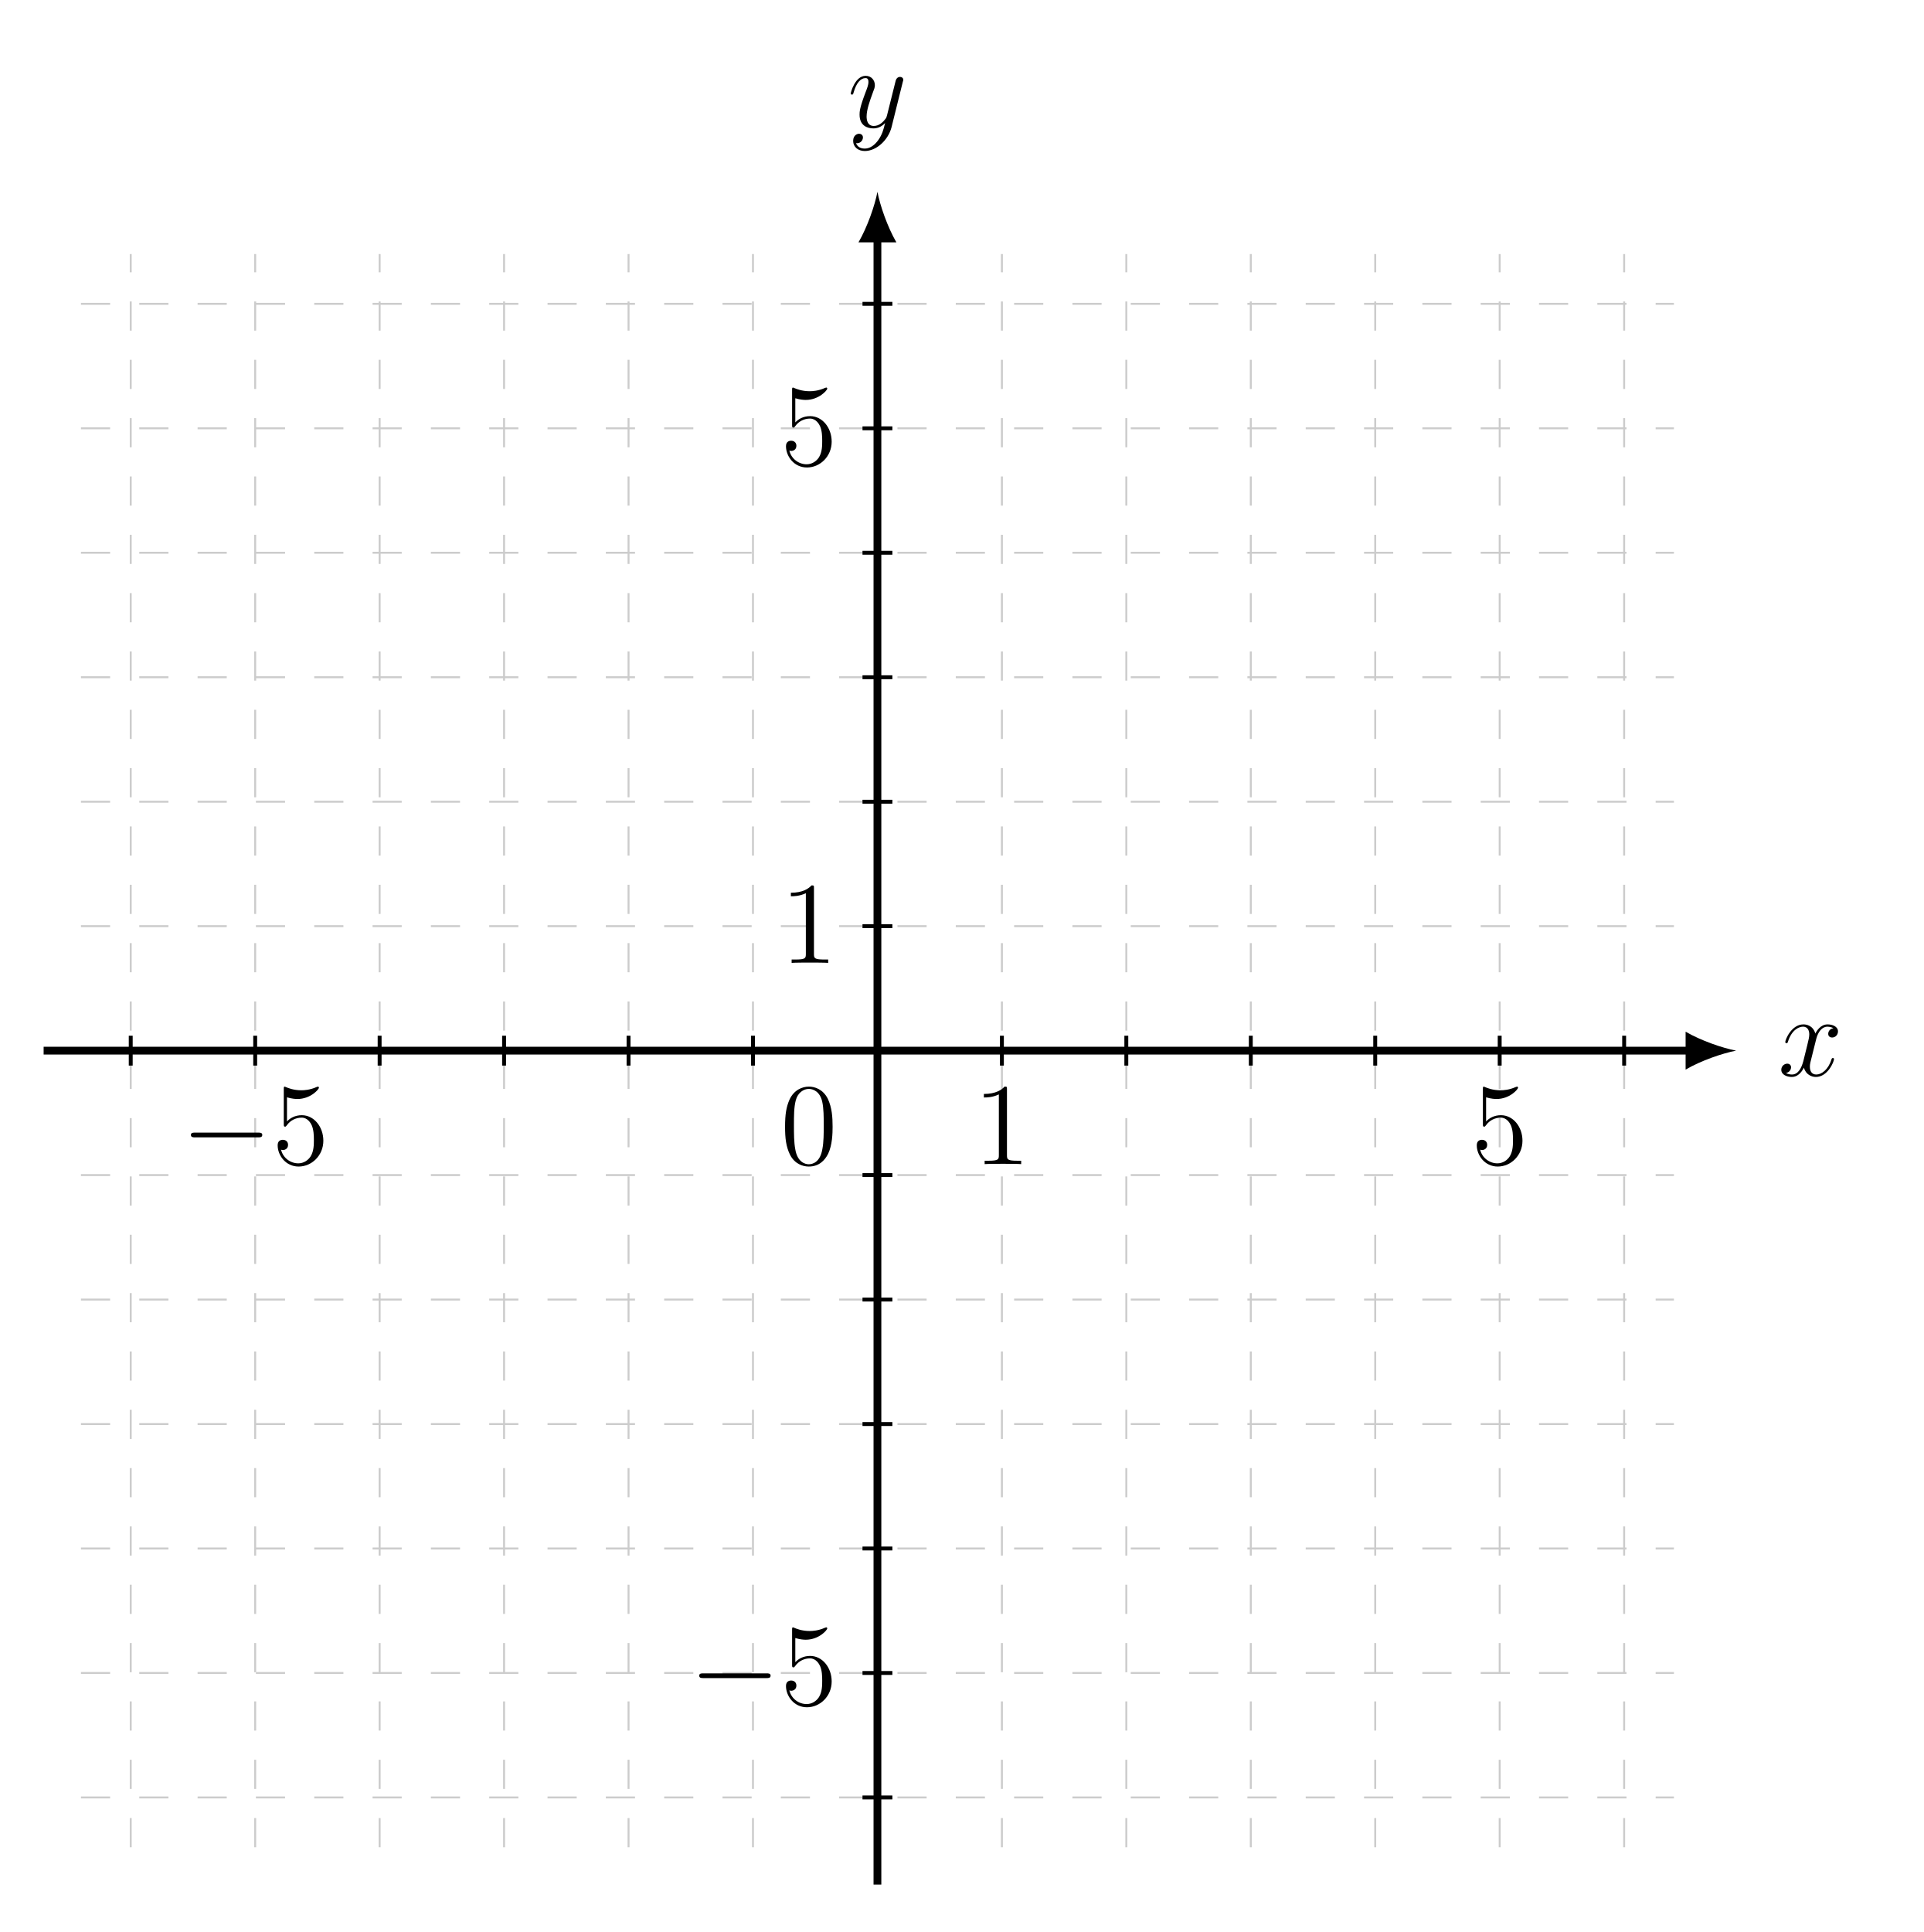
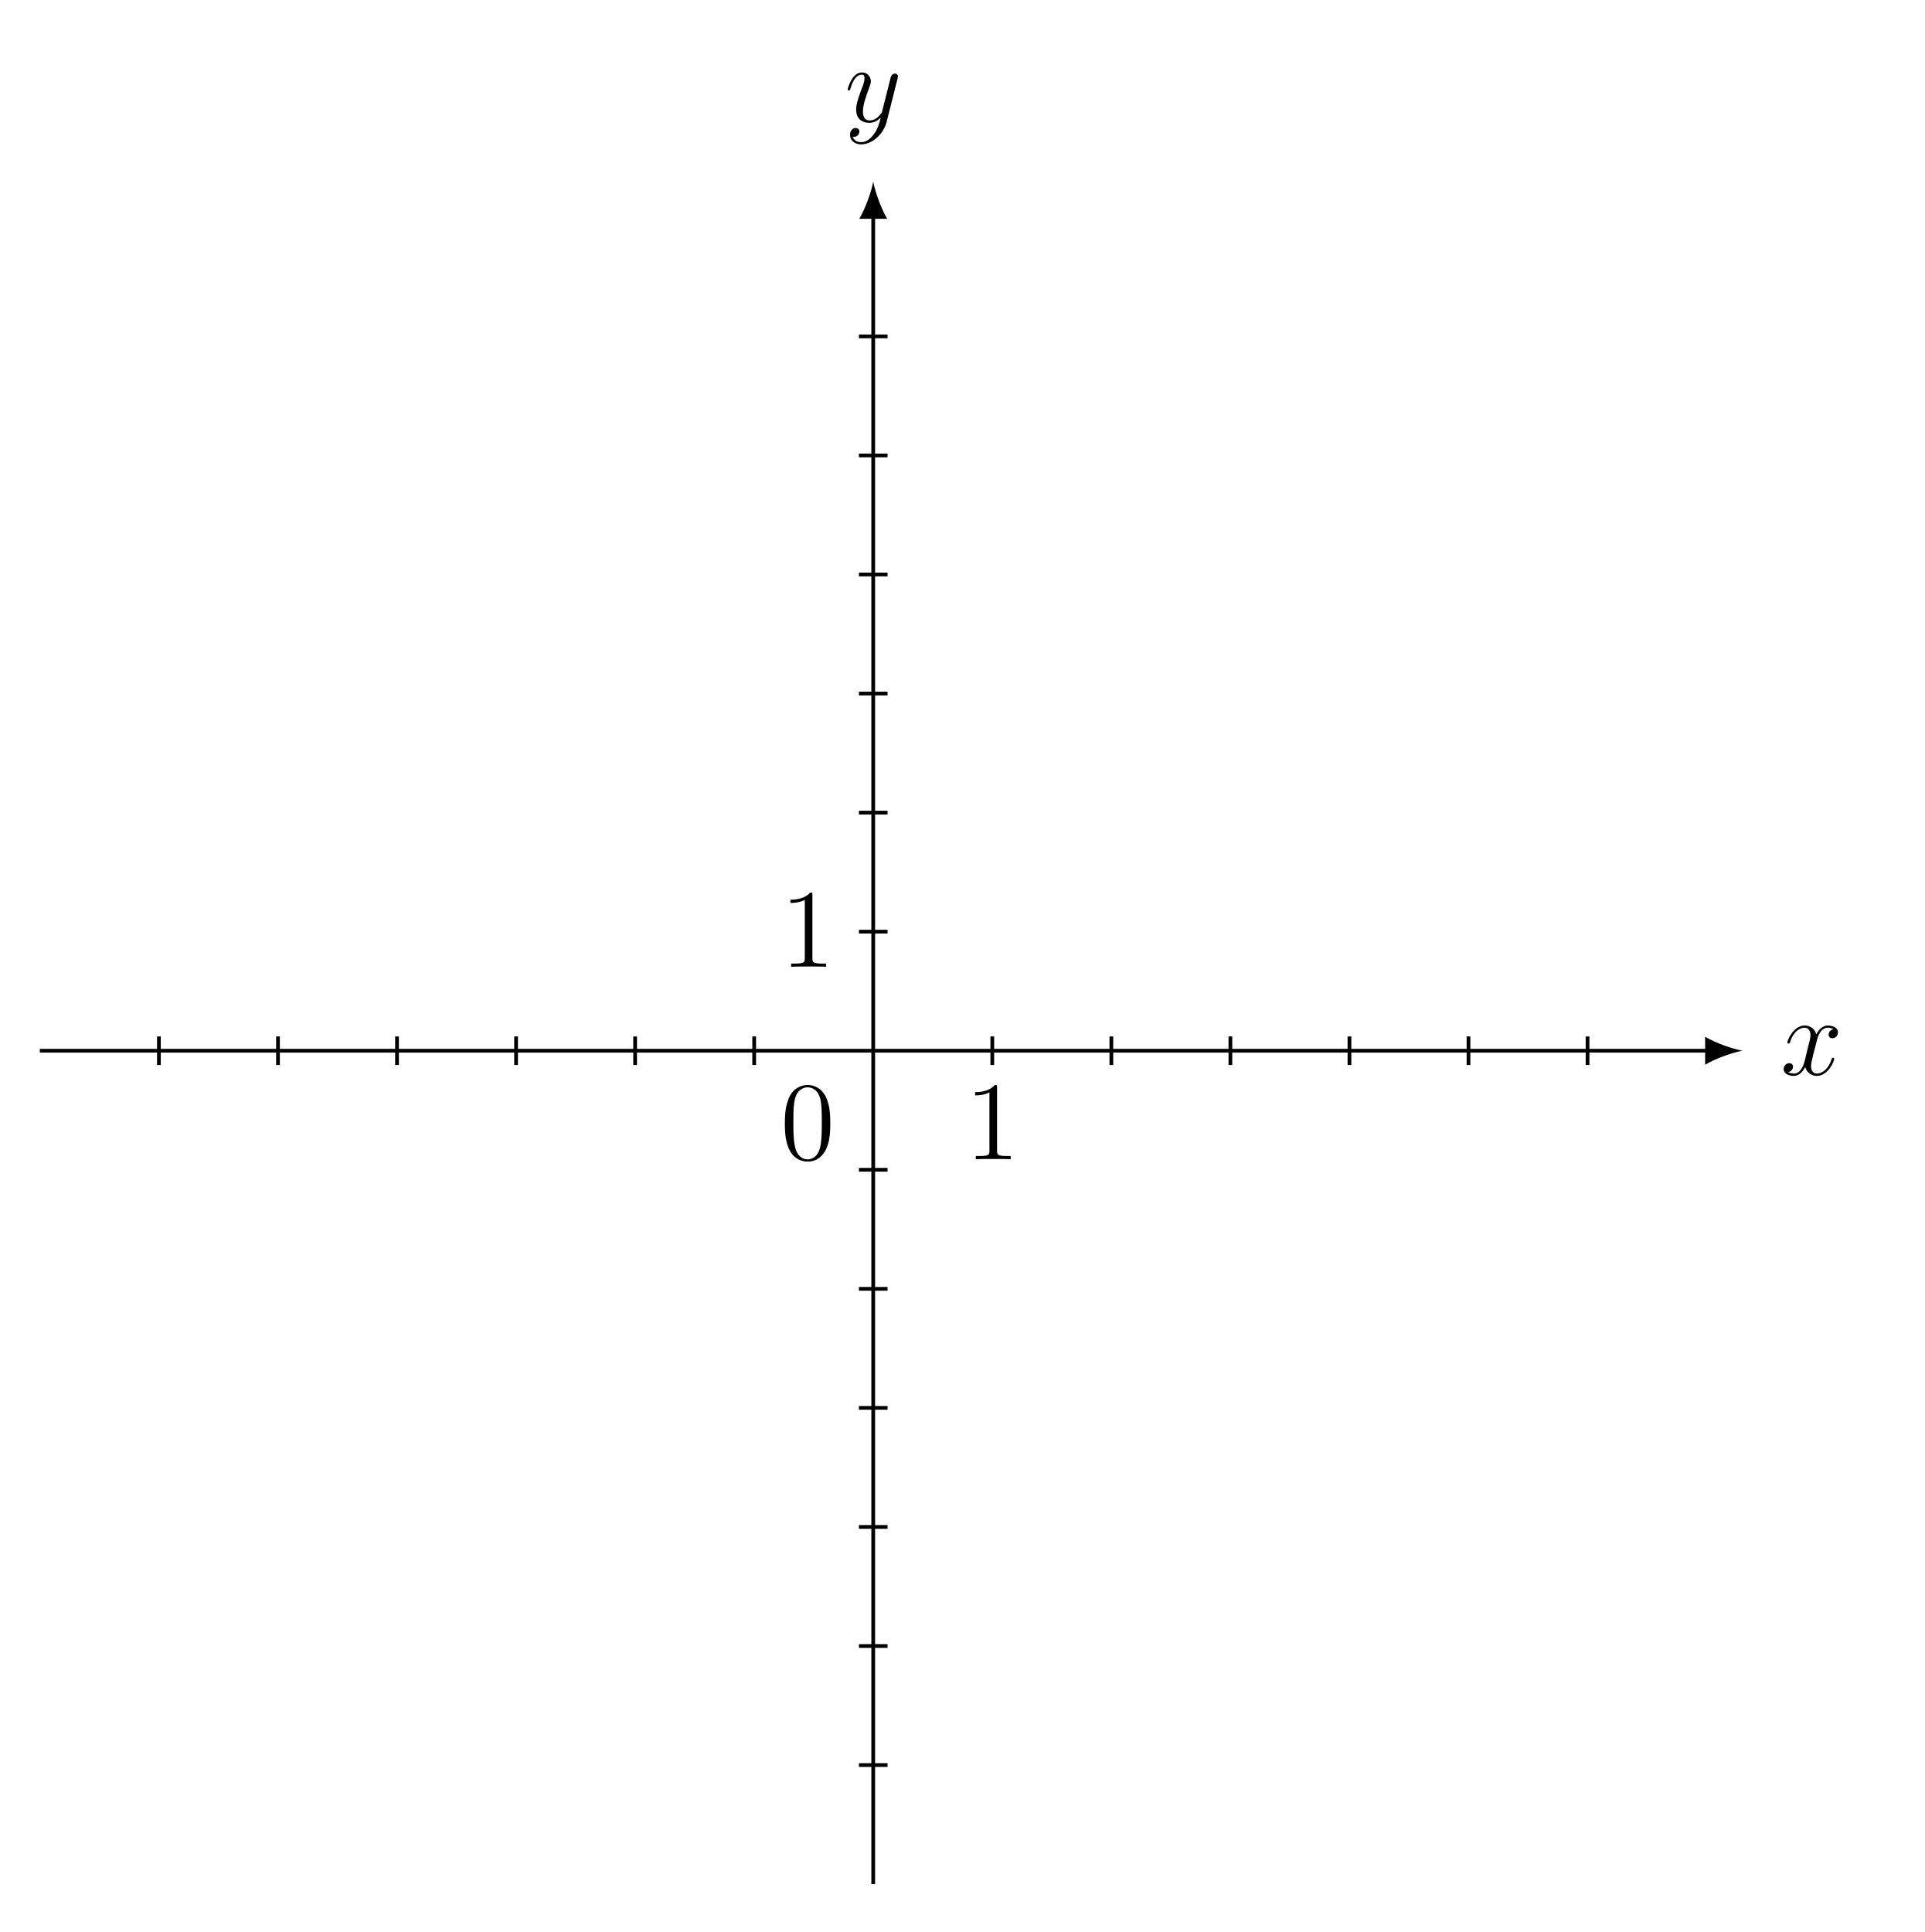
- <svg xmlns="http://www.w3.org/2000/svg" xmlns:xlink="http://www.w3.org/1999/xlink" width="196.701pt" height="197.521pt" viewBox="0 0 196.701 197.521" version="1.2">
+ <svg xmlns="http://www.w3.org/2000/svg" xmlns:xlink="http://www.w3.org/1999/xlink" width="205.232pt" height="206.052pt" viewBox="0 0 205.232 206.052" version="1.2">
  <defs>
    <g>
      <symbol overflow="visible" id="glyph0-0">
        <path style="stroke:none;" d="" />
      </symbol>
      <symbol overflow="visible" id="glyph0-1">
-         <path style="stroke:none;" d="M 5.719 -1.703 C 5.719 -1.766 5.672 -1.812 5.609 -1.812 C 5.5 -1.812 5.484 -1.75 5.453 -1.656 C 5.125 -0.609 4.438 -0.125 3.906 -0.125 C 3.484 -0.125 3.25 -0.422 3.25 -0.922 C 3.25 -1.188 3.297 -1.375 3.5 -2.156 L 3.906 -3.781 C 4.094 -4.5 4.5 -5.016 5.047 -5.016 C 5.047 -5.016 5.406 -5.016 5.656 -4.859 C 5.266 -4.797 5.125 -4.5 5.125 -4.281 C 5.125 -4 5.359 -3.906 5.516 -3.906 C 5.875 -3.906 6.125 -4.203 6.125 -4.531 C 6.125 -5.031 5.562 -5.25 5.062 -5.25 C 4.328 -5.25 3.922 -4.547 3.812 -4.312 C 3.547 -5.203 2.797 -5.25 2.594 -5.25 C 1.375 -5.25 0.734 -3.703 0.734 -3.438 C 0.734 -3.391 0.781 -3.328 0.859 -3.328 C 0.953 -3.328 0.984 -3.391 1 -3.453 C 1.406 -4.766 2.203 -5.016 2.547 -5.016 C 3.094 -5.016 3.188 -4.516 3.188 -4.234 C 3.188 -3.969 3.125 -3.703 2.984 -3.125 L 2.578 -1.484 C 2.391 -0.781 2.047 -0.125 1.422 -0.125 C 1.359 -0.125 1.062 -0.125 0.812 -0.281 C 1.234 -0.359 1.328 -0.719 1.328 -0.859 C 1.328 -1.094 1.156 -1.234 0.938 -1.234 C 0.641 -1.234 0.328 -0.984 0.328 -0.609 C 0.328 -0.109 0.891 0.125 1.406 0.125 C 1.984 0.125 2.391 -0.328 2.641 -0.828 C 2.828 -0.125 3.422 0.125 3.859 0.125 C 5.078 0.125 5.719 -1.438 5.719 -1.703 Z M 5.719 -1.703 " />
+         <path style="stroke:none;" d="M 5.719 -1.703 C 5.719 -1.766 5.672 -1.812 5.594 -1.812 C 5.484 -1.812 5.484 -1.75 5.438 -1.656 C 5.125 -0.609 4.422 -0.125 3.891 -0.125 C 3.484 -0.125 3.25 -0.422 3.25 -0.922 C 3.25 -1.172 3.297 -1.375 3.484 -2.156 L 3.906 -3.781 C 4.078 -4.484 4.484 -5.016 5.031 -5.016 C 5.031 -5.016 5.391 -5.016 5.641 -4.859 C 5.266 -4.781 5.125 -4.5 5.125 -4.281 C 5.125 -3.984 5.344 -3.891 5.516 -3.891 C 5.875 -3.891 6.125 -4.203 6.125 -4.531 C 6.125 -5.031 5.547 -5.25 5.047 -5.25 C 4.328 -5.25 3.922 -4.531 3.812 -4.312 C 3.531 -5.203 2.797 -5.25 2.578 -5.25 C 1.375 -5.25 0.719 -3.688 0.719 -3.422 C 0.719 -3.375 0.781 -3.328 0.859 -3.328 C 0.953 -3.328 0.969 -3.391 1 -3.438 C 1.406 -4.766 2.203 -5.016 2.547 -5.016 C 3.078 -5.016 3.188 -4.516 3.188 -4.234 C 3.188 -3.969 3.125 -3.688 2.969 -3.125 L 2.578 -1.484 C 2.391 -0.781 2.047 -0.125 1.422 -0.125 C 1.359 -0.125 1.062 -0.125 0.812 -0.281 C 1.234 -0.359 1.328 -0.719 1.328 -0.859 C 1.328 -1.094 1.156 -1.234 0.922 -1.234 C 0.641 -1.234 0.328 -0.984 0.328 -0.609 C 0.328 -0.109 0.891 0.125 1.406 0.125 C 1.969 0.125 2.375 -0.328 2.625 -0.828 C 2.828 -0.125 3.422 0.125 3.859 0.125 C 5.078 0.125 5.719 -1.438 5.719 -1.703 Z M 5.719 -1.703 " />
      </symbol>
      <symbol overflow="visible" id="glyph0-2">
-         <path style="stroke:none;" d="M 5.656 -4.641 C 5.672 -4.703 5.703 -4.766 5.703 -4.844 C 5.703 -5.016 5.562 -5.141 5.375 -5.141 C 5.266 -5.141 5.016 -5.094 4.922 -4.734 L 4.047 -1.234 C 3.984 -1.016 3.984 -0.984 3.891 -0.859 C 3.641 -0.531 3.25 -0.125 2.688 -0.125 C 2.016 -0.125 1.953 -0.781 1.953 -1.094 C 1.953 -1.781 2.281 -2.688 2.594 -3.547 C 2.734 -3.906 2.797 -4.062 2.797 -4.297 C 2.797 -4.797 2.438 -5.25 1.859 -5.25 C 0.766 -5.25 0.328 -3.531 0.328 -3.438 C 0.328 -3.391 0.375 -3.328 0.453 -3.328 C 0.562 -3.328 0.578 -3.375 0.625 -3.547 C 0.906 -4.547 1.359 -5.016 1.828 -5.016 C 1.938 -5.016 2.141 -5.016 2.141 -4.625 C 2.141 -4.312 2 -3.969 1.828 -3.516 C 1.234 -1.953 1.234 -1.562 1.234 -1.281 C 1.234 -0.141 2.047 0.125 2.641 0.125 C 3 0.125 3.422 0.016 3.844 -0.422 C 3.672 0.281 3.547 0.75 3.141 1.328 C 2.812 1.781 2.344 2.188 1.766 2.188 C 1.625 2.188 1.047 2.172 0.875 1.625 C 0.906 1.641 0.984 1.641 0.984 1.641 C 1.344 1.641 1.578 1.328 1.578 1.047 C 1.578 0.781 1.359 0.672 1.188 0.672 C 0.984 0.672 0.578 0.828 0.578 1.406 C 0.578 2.016 1.078 2.438 1.766 2.438 C 2.953 2.438 4.156 1.328 4.5 0.016 Z M 5.656 -4.641 " />
+         <path style="stroke:none;" d="M 5.656 -4.625 C 5.672 -4.688 5.688 -4.766 5.688 -4.828 C 5.688 -5.016 5.547 -5.125 5.375 -5.125 C 5.266 -5.125 5.016 -5.078 4.922 -4.734 L 4.031 -1.219 C 3.984 -1.016 3.984 -0.984 3.875 -0.859 C 3.641 -0.531 3.25 -0.125 2.672 -0.125 C 2.016 -0.125 1.953 -0.781 1.953 -1.094 C 1.953 -1.781 2.281 -2.688 2.594 -3.547 C 2.719 -3.891 2.797 -4.062 2.797 -4.297 C 2.797 -4.797 2.438 -5.25 1.859 -5.25 C 0.766 -5.25 0.328 -3.531 0.328 -3.422 C 0.328 -3.375 0.375 -3.328 0.453 -3.328 C 0.562 -3.328 0.578 -3.375 0.625 -3.531 C 0.906 -4.531 1.359 -5.016 1.828 -5.016 C 1.922 -5.016 2.125 -5.016 2.125 -4.625 C 2.125 -4.312 2 -3.969 1.828 -3.516 C 1.234 -1.953 1.234 -1.562 1.234 -1.281 C 1.234 -0.141 2.047 0.125 2.641 0.125 C 2.984 0.125 3.422 0.016 3.828 -0.422 L 3.844 -0.422 C 3.672 0.281 3.547 0.75 3.125 1.328 C 2.812 1.781 2.344 2.188 1.766 2.188 C 1.625 2.188 1.047 2.172 0.875 1.625 C 0.906 1.625 0.984 1.625 0.984 1.625 C 1.344 1.625 1.578 1.328 1.578 1.047 C 1.578 0.781 1.359 0.672 1.172 0.672 C 0.984 0.672 0.578 0.828 0.578 1.406 C 0.578 2.016 1.078 2.422 1.766 2.422 C 2.953 2.422 4.156 1.328 4.484 0.016 Z M 5.656 -4.625 " />
      </symbol>
      <symbol overflow="visible" id="glyph1-0">
        <path style="stroke:none;" d="" />
      </symbol>
      <symbol overflow="visible" id="glyph1-1">
-         <path style="stroke:none;" d="M 5.344 -3.812 C 5.344 -4.797 5.281 -5.766 4.859 -6.672 C 4.359 -7.672 3.5 -7.922 2.922 -7.922 C 2.234 -7.922 1.391 -7.578 0.938 -6.594 C 0.609 -5.844 0.484 -5.109 0.484 -3.812 C 0.484 -2.656 0.578 -1.781 1 -0.938 C 1.469 -0.031 2.281 0.25 2.906 0.25 C 3.953 0.25 4.547 -0.375 4.891 -1.062 C 5.312 -1.953 5.344 -3.125 5.344 -3.812 Z M 4.438 -3.953 C 4.438 -3.156 4.438 -2.25 4.297 -1.531 C 4.078 -0.219 3.328 0.016 2.906 0.016 C 2.531 0.016 1.75 -0.203 1.531 -1.5 C 1.391 -2.219 1.391 -3.125 1.391 -3.953 C 1.391 -4.938 1.391 -5.812 1.578 -6.516 C 1.781 -7.312 2.391 -7.688 2.906 -7.688 C 3.359 -7.688 4.047 -7.422 4.281 -6.391 C 4.438 -5.703 4.438 -4.766 4.438 -3.953 Z M 4.438 -3.953 " />
+         <path style="stroke:none;" d="M 5.328 -3.812 C 5.328 -4.797 5.281 -5.766 4.844 -6.672 C 4.359 -7.656 3.5 -7.922 2.922 -7.922 C 2.219 -7.922 1.375 -7.578 0.938 -6.578 C 0.609 -5.828 0.484 -5.094 0.484 -3.812 C 0.484 -2.656 0.578 -1.781 1 -0.938 C 1.469 -0.031 2.281 0.25 2.906 0.25 C 3.938 0.25 4.531 -0.375 4.875 -1.062 C 5.312 -1.953 5.328 -3.125 5.328 -3.812 Z M 4.422 -3.953 C 4.422 -3.156 4.422 -2.25 4.297 -1.531 C 4.078 -0.219 3.328 0.016 2.906 0.016 C 2.531 0.016 1.75 -0.203 1.531 -1.5 C 1.391 -2.219 1.391 -3.125 1.391 -3.953 C 1.391 -4.922 1.391 -5.812 1.578 -6.516 C 1.781 -7.312 2.391 -7.672 2.906 -7.672 C 3.359 -7.672 4.047 -7.406 4.281 -6.375 C 4.422 -5.703 4.422 -4.766 4.422 -3.953 Z M 4.422 -3.953 " />
      </symbol>
      <symbol overflow="visible" id="glyph1-2">
-         <path style="stroke:none;" d="M 4.891 0 L 4.891 -0.344 L 4.516 -0.344 C 3.469 -0.344 3.438 -0.484 3.438 -0.922 L 3.438 -7.641 C 3.438 -7.922 3.438 -7.922 3.188 -7.922 C 2.906 -7.609 2.312 -7.172 1.078 -7.172 L 1.078 -6.812 C 1.359 -6.812 1.953 -6.812 2.609 -7.125 L 2.609 -0.922 C 2.609 -0.484 2.578 -0.344 1.531 -0.344 L 1.156 -0.344 L 1.156 0 C 1.484 -0.031 2.641 -0.031 3.031 -0.031 C 3.422 -0.031 4.562 -0.031 4.891 0 Z M 4.891 0 " />
-       </symbol>
-       <symbol overflow="visible" id="glyph1-3">
-         <path style="stroke:none;" d="M 5.25 -2.391 C 5.25 -3.812 4.297 -5 3.047 -5 C 2.359 -5 1.844 -4.703 1.531 -4.359 L 1.531 -6.828 C 2.031 -6.672 2.453 -6.656 2.594 -6.656 C 3.938 -6.656 4.797 -7.641 4.797 -7.812 C 4.797 -7.859 4.766 -7.922 4.703 -7.922 C 4.703 -7.922 4.656 -7.922 4.547 -7.875 C 3.875 -7.578 3.297 -7.547 3 -7.547 C 2.203 -7.547 1.641 -7.781 1.422 -7.875 C 1.328 -7.922 1.297 -7.922 1.297 -7.922 C 1.203 -7.922 1.203 -7.844 1.203 -7.656 L 1.203 -4.109 C 1.203 -3.906 1.203 -3.828 1.344 -3.828 C 1.406 -3.828 1.422 -3.844 1.531 -3.984 C 1.875 -4.469 2.438 -4.75 3.031 -4.75 C 3.656 -4.75 3.969 -4.172 4.062 -3.969 C 4.266 -3.5 4.281 -2.922 4.281 -2.469 C 4.281 -2.016 4.281 -1.328 3.953 -0.797 C 3.688 -0.375 3.219 -0.078 2.688 -0.078 C 1.906 -0.078 1.125 -0.609 0.922 -1.484 C 0.984 -1.453 1.047 -1.438 1.109 -1.438 C 1.312 -1.438 1.641 -1.562 1.641 -1.969 C 1.641 -2.297 1.406 -2.484 1.109 -2.484 C 0.891 -2.484 0.578 -2.391 0.578 -1.922 C 0.578 -0.906 1.391 0.25 2.719 0.25 C 4.062 0.25 5.25 -0.875 5.25 -2.391 Z M 5.25 -2.391 " />
-       </symbol>
-       <symbol overflow="visible" id="glyph2-0">
-         <path style="stroke:none;" d="" />
-       </symbol>
-       <symbol overflow="visible" id="glyph2-1">
-         <path style="stroke:none;" d="M 8.281 -2.984 C 8.281 -3.219 8.047 -3.219 7.875 -3.219 L 1.391 -3.219 C 1.219 -3.219 0.984 -3.219 0.984 -2.984 C 0.984 -2.734 1.219 -2.734 1.391 -2.734 L 7.875 -2.734 C 8.047 -2.734 8.281 -2.734 8.281 -2.984 Z M 8.281 -2.984 " />
+         <path style="stroke:none;" d="M 4.875 0 L 4.875 -0.344 L 4.516 -0.344 C 3.469 -0.344 3.422 -0.484 3.422 -0.922 L 3.422 -7.625 C 3.422 -7.906 3.422 -7.922 3.188 -7.922 C 2.906 -7.594 2.312 -7.156 1.078 -7.156 L 1.078 -6.812 C 1.359 -6.812 1.953 -6.812 2.609 -7.125 L 2.609 -0.922 C 2.609 -0.484 2.578 -0.344 1.531 -0.344 L 1.156 -0.344 L 1.156 0 C 1.469 -0.031 2.625 -0.031 3.031 -0.031 C 3.422 -0.031 4.562 -0.031 4.875 0 Z M 4.875 0 " />
      </symbol>
    </g>
  </defs>
  <g id="surface1">
-     <path style="fill:none;stroke-width:0.199;stroke-linecap:butt;stroke-linejoin:miter;stroke:rgb(79.999%,79.999%,79.999%);stroke-opacity:1;stroke-dasharray:2.989,2.989;stroke-miterlimit:10;" d="M -81.639 -76.537 L 81.639 -76.537 M -81.639 -63.78 L 81.639 -63.78 M -81.639 -51.022 L 81.639 -51.022 M -81.639 -38.269 L 81.639 -38.269 M -81.639 -25.511 L 81.639 -25.511 M -81.639 -12.754 L 81.639 -12.754 M -81.639 -0.001 L 81.639 -0.001 M -81.639 12.757 L 81.639 12.757 M -81.639 25.51 L 81.639 25.51 M -81.639 38.268 L 81.639 38.268 M -81.639 51.025 L 81.639 51.025 M -81.639 63.779 L 81.639 63.779 M -81.639 76.536 L 81.639 76.536 M -76.536 -81.639 L -76.536 81.638 M -63.779 -81.639 L -63.779 81.638 M -51.025 -81.639 L -51.025 81.638 M -38.268 -81.639 L -38.268 81.638 M -25.511 -81.639 L -25.511 81.638 M -12.757 -81.639 L -12.757 81.638 M 0 -81.639 L 0 81.638 M 12.758 -81.639 L 12.758 81.638 M 25.511 -81.639 L 25.511 81.638 M 38.269 -81.639 L 38.269 81.638 M 51.022 -81.639 L 51.022 81.638 M 63.78 -81.639 L 63.78 81.638 M 76.537 -81.639 L 76.537 81.638 " transform="matrix(0.997581,0,0,-0.997581,89.71843,107.4135)" />
-     <path style="fill:none;stroke-width:0.797;stroke-linecap:butt;stroke-linejoin:miter;stroke:rgb(0%,0%,0%);stroke-opacity:1;stroke-miterlimit:10;" d="M -85.464 -0.001 L 83.354 -0.001 " transform="matrix(0.997581,0,0,-0.997581,89.71843,107.4135)" />
-     <path style=" stroke:none;fill-rule:nonzero;fill:rgb(0%,0%,0%);fill-opacity:1;" d="M 177.523 107.414 C 176.145 107.156 173.902 106.379 172.355 105.477 L 172.355 109.352 C 173.902 108.445 176.145 107.672 177.523 107.414 " />
+     <path style="fill:none;stroke-width:0.399;stroke-linecap:butt;stroke-linejoin:miter;stroke:rgb(0%,0%,0%);stroke-opacity:1;stroke-miterlimit:10;" d="M -89.294 -0.001 L 89.533 -0.001 " transform="matrix(0.99542,0,0,-0.99542,93.13462,112.0614)" />
+     <path style=" stroke:none;fill-rule:nonzero;fill:rgb(0%,0%,0%);fill-opacity:1;" d="M 185.828 112.062 C 184.77 111.863 183.051 111.27 181.859 110.574 L 181.859 113.551 C 183.051 112.855 184.77 112.262 185.828 112.062 " />
    <g style="fill:rgb(0%,0%,0%);fill-opacity:1;">
-       <use xlink:href="#glyph0-1" x="181.811" y="109.98" />
+       <use xlink:href="#glyph0-1" x="189.907" y="114.624" />
    </g>
-     <path style="fill:none;stroke-width:0.797;stroke-linecap:butt;stroke-linejoin:miter;stroke:rgb(0%,0%,0%);stroke-opacity:1;stroke-miterlimit:10;" d="M 0 -85.465 L 0 83.353 " transform="matrix(0.997581,0,0,-0.997581,89.71843,107.4135)" />
-     <path style=" stroke:none;fill-rule:nonzero;fill:rgb(0%,0%,0%);fill-opacity:1;" d="M 89.719 19.609 C 89.461 20.988 88.684 23.227 87.781 24.777 L 91.656 24.777 C 90.754 23.227 89.977 20.988 89.719 19.609 " />
+     <path style="fill:none;stroke-width:0.399;stroke-linecap:butt;stroke-linejoin:miter;stroke:rgb(0%,0%,0%);stroke-opacity:1;stroke-miterlimit:10;" d="M -0.002 -89.293 L -0.002 89.534 " transform="matrix(0.99542,0,0,-0.99542,93.13462,112.0614)" />
+     <path style=" stroke:none;fill-rule:nonzero;fill:rgb(0%,0%,0%);fill-opacity:1;" d="M 93.133 19.371 C 92.938 20.426 92.34 22.145 91.648 23.336 L 94.621 23.336 C 93.93 22.145 93.332 20.426 93.133 19.371 " />
    <g style="fill:rgb(0%,0%,0%);fill-opacity:1;">
-       <use xlink:href="#glyph0-2" x="86.658" y="13.002" />
+       <use xlink:href="#glyph0-2" x="90.081" y="12.974" />
    </g>
-     <path style="fill:none;stroke-width:0.399;stroke-linecap:butt;stroke-linejoin:miter;stroke:rgb(0%,0%,0%);stroke-opacity:1;stroke-miterlimit:10;" d="M -76.536 -1.532 L -76.536 1.53 " transform="matrix(0.997581,0,0,-0.997581,89.71843,107.4135)" />
-     <path style="fill:none;stroke-width:0.399;stroke-linecap:butt;stroke-linejoin:miter;stroke:rgb(0%,0%,0%);stroke-opacity:1;stroke-miterlimit:10;" d="M -63.779 -1.532 L -63.779 1.53 " transform="matrix(0.997581,0,0,-0.997581,89.71843,107.4135)" />
-     <path style="fill:none;stroke-width:0.399;stroke-linecap:butt;stroke-linejoin:miter;stroke:rgb(0%,0%,0%);stroke-opacity:1;stroke-miterlimit:10;" d="M -51.025 -1.532 L -51.025 1.53 " transform="matrix(0.997581,0,0,-0.997581,89.71843,107.4135)" />
-     <path style="fill:none;stroke-width:0.399;stroke-linecap:butt;stroke-linejoin:miter;stroke:rgb(0%,0%,0%);stroke-opacity:1;stroke-miterlimit:10;" d="M -38.268 -1.532 L -38.268 1.53 " transform="matrix(0.997581,0,0,-0.997581,89.71843,107.4135)" />
-     <path style="fill:none;stroke-width:0.399;stroke-linecap:butt;stroke-linejoin:miter;stroke:rgb(0%,0%,0%);stroke-opacity:1;stroke-miterlimit:10;" d="M -25.511 -1.532 L -25.511 1.53 " transform="matrix(0.997581,0,0,-0.997581,89.71843,107.4135)" />
-     <path style="fill:none;stroke-width:0.399;stroke-linecap:butt;stroke-linejoin:miter;stroke:rgb(0%,0%,0%);stroke-opacity:1;stroke-miterlimit:10;" d="M -12.757 -1.532 L -12.757 1.53 " transform="matrix(0.997581,0,0,-0.997581,89.71843,107.4135)" />
-     <path style="fill:none;stroke-width:0.399;stroke-linecap:butt;stroke-linejoin:miter;stroke:rgb(0%,0%,0%);stroke-opacity:1;stroke-miterlimit:10;" d="M 12.758 -1.532 L 12.758 1.53 " transform="matrix(0.997581,0,0,-0.997581,89.71843,107.4135)" />
-     <path style="fill:none;stroke-width:0.399;stroke-linecap:butt;stroke-linejoin:miter;stroke:rgb(0%,0%,0%);stroke-opacity:1;stroke-miterlimit:10;" d="M 25.511 -1.532 L 25.511 1.53 " transform="matrix(0.997581,0,0,-0.997581,89.71843,107.4135)" />
-     <path style="fill:none;stroke-width:0.399;stroke-linecap:butt;stroke-linejoin:miter;stroke:rgb(0%,0%,0%);stroke-opacity:1;stroke-miterlimit:10;" d="M 38.269 -1.532 L 38.269 1.53 " transform="matrix(0.997581,0,0,-0.997581,89.71843,107.4135)" />
-     <path style="fill:none;stroke-width:0.399;stroke-linecap:butt;stroke-linejoin:miter;stroke:rgb(0%,0%,0%);stroke-opacity:1;stroke-miterlimit:10;" d="M 51.022 -1.532 L 51.022 1.53 " transform="matrix(0.997581,0,0,-0.997581,89.71843,107.4135)" />
-     <path style="fill:none;stroke-width:0.399;stroke-linecap:butt;stroke-linejoin:miter;stroke:rgb(0%,0%,0%);stroke-opacity:1;stroke-miterlimit:10;" d="M 63.78 -1.532 L 63.78 1.53 " transform="matrix(0.997581,0,0,-0.997581,89.71843,107.4135)" />
-     <path style="fill:none;stroke-width:0.399;stroke-linecap:butt;stroke-linejoin:miter;stroke:rgb(0%,0%,0%);stroke-opacity:1;stroke-miterlimit:10;" d="M 76.537 -1.532 L 76.537 1.53 " transform="matrix(0.997581,0,0,-0.997581,89.71843,107.4135)" />
-     <path style="fill:none;stroke-width:0.399;stroke-linecap:butt;stroke-linejoin:miter;stroke:rgb(0%,0%,0%);stroke-opacity:1;stroke-miterlimit:10;" d="M -1.531 -76.537 L 1.531 -76.537 " transform="matrix(0.997581,0,0,-0.997581,89.71843,107.4135)" />
-     <path style="fill:none;stroke-width:0.399;stroke-linecap:butt;stroke-linejoin:miter;stroke:rgb(0%,0%,0%);stroke-opacity:1;stroke-miterlimit:10;" d="M -1.531 -63.78 L 1.531 -63.78 " transform="matrix(0.997581,0,0,-0.997581,89.71843,107.4135)" />
-     <path style="fill:none;stroke-width:0.399;stroke-linecap:butt;stroke-linejoin:miter;stroke:rgb(0%,0%,0%);stroke-opacity:1;stroke-miterlimit:10;" d="M -1.531 -51.022 L 1.531 -51.022 " transform="matrix(0.997581,0,0,-0.997581,89.71843,107.4135)" />
-     <path style="fill:none;stroke-width:0.399;stroke-linecap:butt;stroke-linejoin:miter;stroke:rgb(0%,0%,0%);stroke-opacity:1;stroke-miterlimit:10;" d="M -1.531 -38.269 L 1.531 -38.269 " transform="matrix(0.997581,0,0,-0.997581,89.71843,107.4135)" />
-     <path style="fill:none;stroke-width:0.399;stroke-linecap:butt;stroke-linejoin:miter;stroke:rgb(0%,0%,0%);stroke-opacity:1;stroke-miterlimit:10;" d="M -1.531 -25.511 L 1.531 -25.511 " transform="matrix(0.997581,0,0,-0.997581,89.71843,107.4135)" />
-     <path style="fill:none;stroke-width:0.399;stroke-linecap:butt;stroke-linejoin:miter;stroke:rgb(0%,0%,0%);stroke-opacity:1;stroke-miterlimit:10;" d="M -1.531 -12.754 L 1.531 -12.754 " transform="matrix(0.997581,0,0,-0.997581,89.71843,107.4135)" />
-     <path style="fill:none;stroke-width:0.399;stroke-linecap:butt;stroke-linejoin:miter;stroke:rgb(0%,0%,0%);stroke-opacity:1;stroke-miterlimit:10;" d="M -1.531 12.757 L 1.531 12.757 " transform="matrix(0.997581,0,0,-0.997581,89.71843,107.4135)" />
-     <path style="fill:none;stroke-width:0.399;stroke-linecap:butt;stroke-linejoin:miter;stroke:rgb(0%,0%,0%);stroke-opacity:1;stroke-miterlimit:10;" d="M -1.531 25.51 L 1.531 25.51 " transform="matrix(0.997581,0,0,-0.997581,89.71843,107.4135)" />
-     <path style="fill:none;stroke-width:0.399;stroke-linecap:butt;stroke-linejoin:miter;stroke:rgb(0%,0%,0%);stroke-opacity:1;stroke-miterlimit:10;" d="M -1.531 38.268 L 1.531 38.268 " transform="matrix(0.997581,0,0,-0.997581,89.71843,107.4135)" />
-     <path style="fill:none;stroke-width:0.399;stroke-linecap:butt;stroke-linejoin:miter;stroke:rgb(0%,0%,0%);stroke-opacity:1;stroke-miterlimit:10;" d="M -1.531 51.025 L 1.531 51.025 " transform="matrix(0.997581,0,0,-0.997581,89.71843,107.4135)" />
-     <path style="fill:none;stroke-width:0.399;stroke-linecap:butt;stroke-linejoin:miter;stroke:rgb(0%,0%,0%);stroke-opacity:1;stroke-miterlimit:10;" d="M -1.531 63.779 L 1.531 63.779 " transform="matrix(0.997581,0,0,-0.997581,89.71843,107.4135)" />
-     <path style="fill:none;stroke-width:0.399;stroke-linecap:butt;stroke-linejoin:miter;stroke:rgb(0%,0%,0%);stroke-opacity:1;stroke-miterlimit:10;" d="M -1.531 76.536 L 1.531 76.536 " transform="matrix(0.997581,0,0,-0.997581,89.71843,107.4135)" />
+     <path style="fill:none;stroke-width:0.399;stroke-linecap:butt;stroke-linejoin:miter;stroke:rgb(0%,0%,0%);stroke-opacity:1;stroke-miterlimit:10;" d="M -76.536 -1.532 L -76.536 1.529 " transform="matrix(0.99542,0,0,-0.99542,93.13462,112.0614)" />
+     <path style="fill:none;stroke-width:0.399;stroke-linecap:butt;stroke-linejoin:miter;stroke:rgb(0%,0%,0%);stroke-opacity:1;stroke-miterlimit:10;" d="M -63.778 -1.532 L -63.778 1.529 " transform="matrix(0.99542,0,0,-0.99542,93.13462,112.0614)" />
+     <path style="fill:none;stroke-width:0.399;stroke-linecap:butt;stroke-linejoin:miter;stroke:rgb(0%,0%,0%);stroke-opacity:1;stroke-miterlimit:10;" d="M -51.025 -1.532 L -51.025 1.529 " transform="matrix(0.99542,0,0,-0.99542,93.13462,112.0614)" />
+     <path style="fill:none;stroke-width:0.399;stroke-linecap:butt;stroke-linejoin:miter;stroke:rgb(0%,0%,0%);stroke-opacity:1;stroke-miterlimit:10;" d="M -38.267 -1.532 L -38.267 1.529 " transform="matrix(0.99542,0,0,-0.99542,93.13462,112.0614)" />
+     <path style="fill:none;stroke-width:0.399;stroke-linecap:butt;stroke-linejoin:miter;stroke:rgb(0%,0%,0%);stroke-opacity:1;stroke-miterlimit:10;" d="M -25.513 -1.532 L -25.513 1.529 " transform="matrix(0.99542,0,0,-0.99542,93.13462,112.0614)" />
+     <path style="fill:none;stroke-width:0.399;stroke-linecap:butt;stroke-linejoin:miter;stroke:rgb(0%,0%,0%);stroke-opacity:1;stroke-miterlimit:10;" d="M -12.756 -1.532 L -12.756 1.529 " transform="matrix(0.99542,0,0,-0.99542,93.13462,112.0614)" />
+     <path style="fill:none;stroke-width:0.399;stroke-linecap:butt;stroke-linejoin:miter;stroke:rgb(0%,0%,0%);stroke-opacity:1;stroke-miterlimit:10;" d="M 12.756 -1.532 L 12.756 1.529 " transform="matrix(0.99542,0,0,-0.99542,93.13462,112.0614)" />
+     <path style="fill:none;stroke-width:0.399;stroke-linecap:butt;stroke-linejoin:miter;stroke:rgb(0%,0%,0%);stroke-opacity:1;stroke-miterlimit:10;" d="M 25.513 -1.532 L 25.513 1.529 " transform="matrix(0.99542,0,0,-0.99542,93.13462,112.0614)" />
+     <path style="fill:none;stroke-width:0.399;stroke-linecap:butt;stroke-linejoin:miter;stroke:rgb(0%,0%,0%);stroke-opacity:1;stroke-miterlimit:10;" d="M 38.267 -1.532 L 38.267 1.529 " transform="matrix(0.99542,0,0,-0.99542,93.13462,112.0614)" />
+     <path style="fill:none;stroke-width:0.399;stroke-linecap:butt;stroke-linejoin:miter;stroke:rgb(0%,0%,0%);stroke-opacity:1;stroke-miterlimit:10;" d="M 51.025 -1.532 L 51.025 1.529 " transform="matrix(0.99542,0,0,-0.99542,93.13462,112.0614)" />
+     <path style="fill:none;stroke-width:0.399;stroke-linecap:butt;stroke-linejoin:miter;stroke:rgb(0%,0%,0%);stroke-opacity:1;stroke-miterlimit:10;" d="M 63.779 -1.532 L 63.779 1.529 " transform="matrix(0.99542,0,0,-0.99542,93.13462,112.0614)" />
+     <path style="fill:none;stroke-width:0.399;stroke-linecap:butt;stroke-linejoin:miter;stroke:rgb(0%,0%,0%);stroke-opacity:1;stroke-miterlimit:10;" d="M 76.536 -1.532 L 76.536 1.529 " transform="matrix(0.99542,0,0,-0.99542,93.13462,112.0614)" />
+     <path style="fill:none;stroke-width:0.399;stroke-linecap:butt;stroke-linejoin:miter;stroke:rgb(0%,0%,0%);stroke-opacity:1;stroke-miterlimit:10;" d="M -1.532 -76.535 L 1.533 -76.535 " transform="matrix(0.99542,0,0,-0.99542,93.13462,112.0614)" />
+     <path style="fill:none;stroke-width:0.399;stroke-linecap:butt;stroke-linejoin:miter;stroke:rgb(0%,0%,0%);stroke-opacity:1;stroke-miterlimit:10;" d="M -1.532 -63.781 L 1.533 -63.781 " transform="matrix(0.99542,0,0,-0.99542,93.13462,112.0614)" />
+     <path style="fill:none;stroke-width:0.399;stroke-linecap:butt;stroke-linejoin:miter;stroke:rgb(0%,0%,0%);stroke-opacity:1;stroke-miterlimit:10;" d="M -1.532 -51.024 L 1.533 -51.024 " transform="matrix(0.99542,0,0,-0.99542,93.13462,112.0614)" />
+     <path style="fill:none;stroke-width:0.399;stroke-linecap:butt;stroke-linejoin:miter;stroke:rgb(0%,0%,0%);stroke-opacity:1;stroke-miterlimit:10;" d="M -1.532 -38.266 L 1.533 -38.266 " transform="matrix(0.99542,0,0,-0.99542,93.13462,112.0614)" />
+     <path style="fill:none;stroke-width:0.399;stroke-linecap:butt;stroke-linejoin:miter;stroke:rgb(0%,0%,0%);stroke-opacity:1;stroke-miterlimit:10;" d="M -1.532 -25.512 L 1.533 -25.512 " transform="matrix(0.99542,0,0,-0.99542,93.13462,112.0614)" />
+     <path style="fill:none;stroke-width:0.399;stroke-linecap:butt;stroke-linejoin:miter;stroke:rgb(0%,0%,0%);stroke-opacity:1;stroke-miterlimit:10;" d="M -1.532 -12.755 L 1.533 -12.755 " transform="matrix(0.99542,0,0,-0.99542,93.13462,112.0614)" />
+     <path style="fill:none;stroke-width:0.399;stroke-linecap:butt;stroke-linejoin:miter;stroke:rgb(0%,0%,0%);stroke-opacity:1;stroke-miterlimit:10;" d="M -1.532 12.757 L 1.533 12.757 " transform="matrix(0.99542,0,0,-0.99542,93.13462,112.0614)" />
+     <path style="fill:none;stroke-width:0.399;stroke-linecap:butt;stroke-linejoin:miter;stroke:rgb(0%,0%,0%);stroke-opacity:1;stroke-miterlimit:10;" d="M -1.532 25.51 L 1.533 25.51 " transform="matrix(0.99542,0,0,-0.99542,93.13462,112.0614)" />
+     <path style="fill:none;stroke-width:0.399;stroke-linecap:butt;stroke-linejoin:miter;stroke:rgb(0%,0%,0%);stroke-opacity:1;stroke-miterlimit:10;" d="M -1.532 38.268 L 1.533 38.268 " transform="matrix(0.99542,0,0,-0.99542,93.13462,112.0614)" />
+     <path style="fill:none;stroke-width:0.399;stroke-linecap:butt;stroke-linejoin:miter;stroke:rgb(0%,0%,0%);stroke-opacity:1;stroke-miterlimit:10;" d="M -1.532 51.026 L 1.533 51.026 " transform="matrix(0.99542,0,0,-0.99542,93.13462,112.0614)" />
+     <path style="fill:none;stroke-width:0.399;stroke-linecap:butt;stroke-linejoin:miter;stroke:rgb(0%,0%,0%);stroke-opacity:1;stroke-miterlimit:10;" d="M -1.532 63.779 L 1.533 63.779 " transform="matrix(0.99542,0,0,-0.99542,93.13462,112.0614)" />
+     <path style="fill:none;stroke-width:0.399;stroke-linecap:butt;stroke-linejoin:miter;stroke:rgb(0%,0%,0%);stroke-opacity:1;stroke-miterlimit:10;" d="M -1.532 76.537 L 1.533 76.537 " transform="matrix(0.99542,0,0,-0.99542,93.13462,112.0614)" />
    <g style="fill:rgb(0%,0%,0%);fill-opacity:1;">
-       <use xlink:href="#glyph1-1" x="79.79" y="119.014" />
+       <use xlink:href="#glyph1-1" x="83.226" y="123.637" />
    </g>
    <g style="fill:rgb(0%,0%,0%);fill-opacity:1;">
-       <use xlink:href="#glyph1-2" x="99.525" y="119.014" />
+       <use xlink:href="#glyph1-2" x="102.919" y="123.637" />
    </g>
    <g style="fill:rgb(0%,0%,0%);fill-opacity:1;">
-       <use xlink:href="#glyph1-3" x="150.424" y="119.014" />
-     </g>
-     <g style="fill:rgb(0%,0%,0%);fill-opacity:1;">
-       <use xlink:href="#glyph2-1" x="18.537" y="119.014" />
-     </g>
-     <g style="fill:rgb(0%,0%,0%);fill-opacity:1;">
-       <use xlink:href="#glyph1-3" x="27.813" y="119.014" />
-     </g>
-     <g style="fill:rgb(0%,0%,0%);fill-opacity:1;">
-       <use xlink:href="#glyph1-2" x="79.79" y="98.443" />
-     </g>
-     <g style="fill:rgb(0%,0%,0%);fill-opacity:1;">
-       <use xlink:href="#glyph1-3" x="79.79" y="47.544" />
-     </g>
-     <g style="fill:rgb(0%,0%,0%);fill-opacity:1;">
-       <use xlink:href="#glyph2-1" x="70.513" y="174.296" />
-     </g>
-     <g style="fill:rgb(0%,0%,0%);fill-opacity:1;">
-       <use xlink:href="#glyph1-3" x="79.79" y="174.296" />
+       <use xlink:href="#glyph1-2" x="83.226" y="103.111" />
    </g>
  </g>
</svg>
